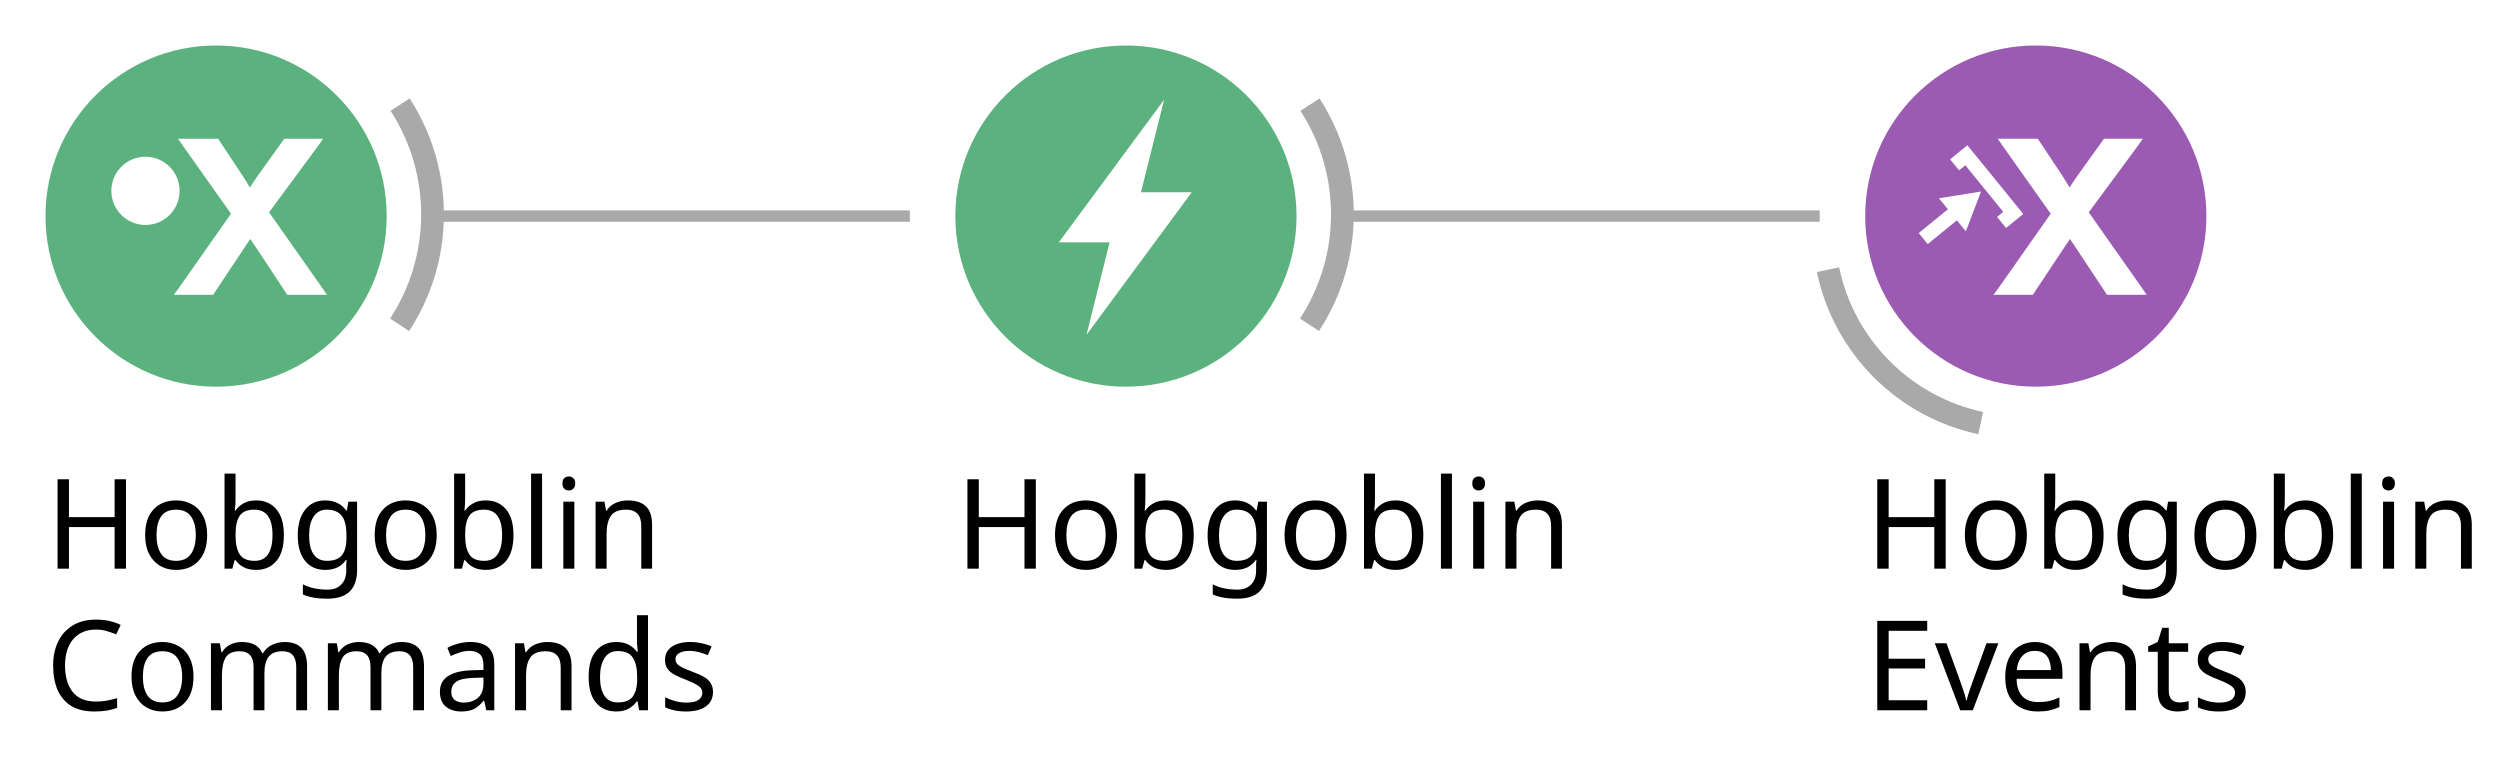
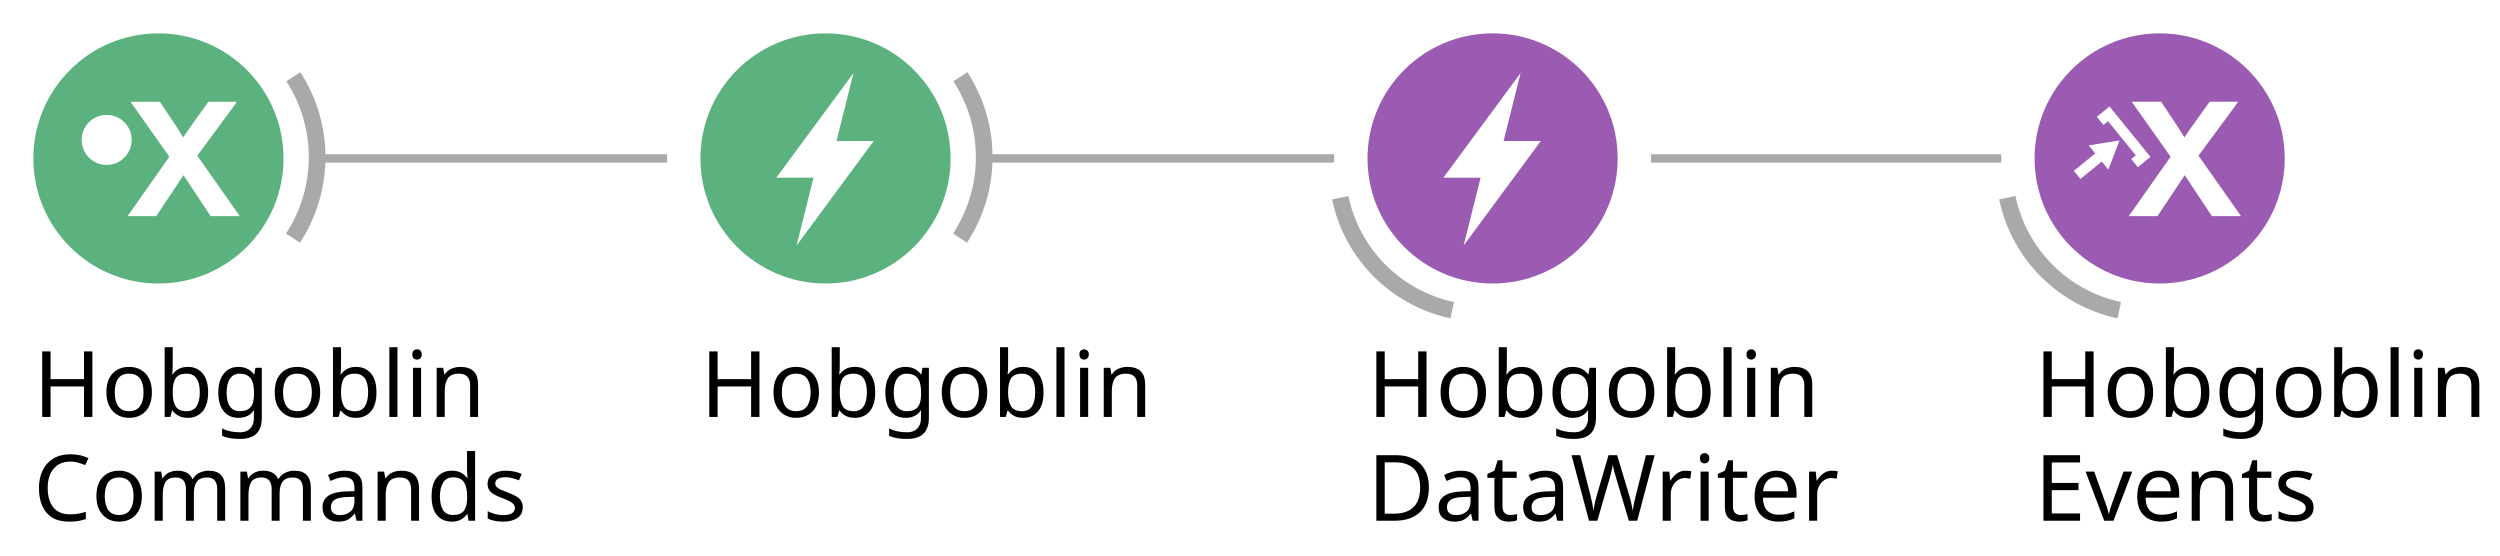
- <svg xmlns="http://www.w3.org/2000/svg" width="219.816" height="66.65" id="SvgGdi_output">
+ <svg xmlns="http://www.w3.org/2000/svg" width="299.816" height="66.65" id="SvgGdi_output">
  <style>text { fill: #000; } @media (prefers-color-scheme: dark) { text { fill: #eee; } }</style>
  <rect id="background" height="100.00%" style="fill:none;" width="100.00%" y="0.00" x="0.00" />
  <g style="shape-rendering:auto;" id="root_group">
-     <line y1="19.00" style="stroke:rgb(169,169,169);fill:none;stroke-linecap:butt;stroke-miterlimit:9;opacity:1;stroke-width:1;stroke-linejoin:miter;" id="2" x2="160.00" y2="19.00" x1="118.00" />
-     <line y1="19.00" style="stroke:rgb(169,169,169);fill:none;stroke-linecap:butt;stroke-miterlimit:9;opacity:1;stroke-width:1;stroke-linejoin:miter;" id="3" x2="80.00" y2="19.00" x1="38.00" />
-     <path style="stroke:rgb(169,169,169);fill:none;stroke-linecap:butt;stroke-miterlimit:9;opacity:1;stroke-width:2;stroke-linejoin:miter;" transform="matrix(1.00 0.00 0.00 1.00 164.00 4.00 ) " id="37" d="M 10.158 33.2 C 3.405 31.759 -1.861 26.469 -3.271 19.71 " />
-     <ellipse id="38" cy="15.00" cx="15.00" transform="matrix(1.00 0.00 0.00 1.00 164.00 4.00 ) " rx="15.00" ry="15.00" style="stroke:none;opacity:1;fill:rgb(155,91,179);" />
-     <path d="M 11.656 8.2 12 8.7 16.312 14.794 11.656 21.419 11.281 21.919 14.75 21.919 14.844 21.762 18 17.012 18.469 17.7 21.156 21.762 21.25 21.919 24.75 21.919 24.406 21.419 19.656 14.669 24.062 8.7 24.406 8.2 21 8.2 20.906 8.325 18.687 11.419 C 18.463 11.729 18.223 12.106 17.968 12.481 17.77 12.155 17.587 11.842 17.312 11.419 L 15.281 8.356 15.187 8.2 11.656 8.2 z " style="stroke:none;fill-rule:evenodd;opacity:1;fill:rgb(255,255,255);" transform="matrix(1.00 0.00 0.00 1.00 164.00 4.00 ) " id="44" />
-     <path style="stroke:rgb(255,255,255);fill:none;stroke-linecap:butt;stroke-miterlimit:9;opacity:1;stroke-width:1.25;stroke-linejoin:miter;" transform="matrix(1.00 0.00 0.00 1.00 164.00 4.00 ) " id="45" d="M 7.859 10.494 8.895 9.651 13.019 14.722 11.989 15.56 " />
-     <path style="stroke:rgb(255,255,255);fill:none;stroke-linecap:butt;stroke-miterlimit:9;opacity:1;stroke-width:1.25;stroke-linejoin:miter;" transform="matrix(1.00 0.00 0.00 1.00 164.00 4.00 ) " id="46" d="M 5.1 16.975 7.688 14.871 " />
-     <path style="stroke:none;fill-rule:evenodd;opacity:1;fill:rgb(255,255,255);" transform="matrix(1.00 0.00 0.00 1.00 164.00 4.00 ) " id="47" d="M 8.85 16.342 6.485 13.434 10.186 12.839 9.518 14.591 z " />
-     <text id="48" transform="matrix(1.00 0.00 0.00 1.00 0.00 0.00 ) " x="164.00px" y="39.00px" style="stroke:none;clip-path:url(#50_text_clipper);font-family:Microsoft Sans Serif;font-size:8.25pt;opacity:1;">
-       <tspan dy="8.25pt" id="52">Hobgoblin </tspan>
+     <line y1="19.00" style="stroke:rgb(169,169,169);fill:none;stroke-linecap:butt;stroke-miterlimit:9;opacity:1;stroke-width:1;stroke-linejoin:miter;" id="2" x2="240.00" y2="19.00" x1="198.00" />
+     <line y1="19.00" style="stroke:rgb(169,169,169);fill:none;stroke-linecap:butt;stroke-miterlimit:9;opacity:1;stroke-width:1;stroke-linejoin:miter;" id="3" x2="160.00" y2="19.00" x1="118.00" />
+     <line y1="19.00" style="stroke:rgb(169,169,169);fill:none;stroke-linecap:butt;stroke-miterlimit:9;opacity:1;stroke-width:1;stroke-linejoin:miter;" id="4" x2="80.00" y2="19.00" x1="38.00" />
+     <path d="M 10.158 33.2 C 3.405 31.759 -1.861 26.469 -3.271 19.71 " style="stroke:rgb(169,169,169);fill:none;stroke-linecap:butt;stroke-miterlimit:9;opacity:1;stroke-width:2;stroke-linejoin:miter;" transform="matrix(1.00 0.00 0.00 1.00 244.00 4.00 ) " id="38" />
+     <ellipse id="39" cy="15.00" cx="15.00" transform="matrix(1.00 0.00 0.00 1.00 244.00 4.00 ) " rx="15.00" ry="15.00" style="stroke:none;opacity:1;fill:rgb(155,91,179);" />
+     <path d="M 11.656 8.2 12 8.7 16.312 14.794 11.656 21.419 11.281 21.919 14.75 21.919 14.844 21.762 18 17.012 18.469 17.7 21.156 21.762 21.25 21.919 24.75 21.919 24.406 21.419 19.656 14.669 24.062 8.7 24.406 8.2 21 8.2 20.906 8.325 18.687 11.419 C 18.463 11.729 18.223 12.106 17.968 12.481 17.77 12.155 17.587 11.842 17.312 11.419 L 15.281 8.356 15.187 8.2 11.656 8.2 z " style="stroke:none;fill-rule:evenodd;opacity:1;fill:rgb(255,255,255);" transform="matrix(1.00 0.00 0.00 1.00 244.00 4.00 ) " id="45" />
+     <path style="stroke:rgb(255,255,255);fill:none;stroke-linecap:butt;stroke-miterlimit:9;opacity:1;stroke-width:1.25;stroke-linejoin:miter;" transform="matrix(1.00 0.00 0.00 1.00 244.00 4.00 ) " id="46" d="M 7.859 10.494 8.895 9.651 13.019 14.722 11.989 15.56 " />
+     <path style="stroke:rgb(255,255,255);fill:none;stroke-linecap:butt;stroke-miterlimit:9;opacity:1;stroke-width:1.25;stroke-linejoin:miter;" transform="matrix(1.00 0.00 0.00 1.00 244.00 4.00 ) " id="47" d="M 5.1 16.975 7.688 14.871 " />
+     <path style="stroke:none;fill-rule:evenodd;opacity:1;fill:rgb(255,255,255);" transform="matrix(1.00 0.00 0.00 1.00 244.00 4.00 ) " id="48" d="M 8.85 16.342 6.485 13.434 10.186 12.839 9.518 14.591 z " />
+     <text id="49" transform="matrix(1.00 0.00 0.00 1.00 0.00 0.00 ) " x="244.00px" y="39.00px" style="stroke:none;clip-path:url(#51_text_clipper);font-family:Microsoft Sans Serif;font-size:8.25pt;opacity:1;">
+       <tspan dy="8.25pt" id="53">Hobgoblin </tspan>
    </text>
-     <text id="54" transform="matrix(1.00 0.00 0.00 1.00 0.00 0.00 ) " x="164.00px" y="51.45px" style="stroke:none;clip-path:url(#56_text_clipper);font-family:Microsoft Sans Serif;font-size:8.25pt;opacity:1;">
-       <tspan dy="8.25pt" id="58">Events</tspan>
+     <text id="55" transform="matrix(1.00 0.00 0.00 1.00 0.00 0.00 ) " x="244.00px" y="51.45px" style="stroke:none;clip-path:url(#57_text_clipper);font-family:Microsoft Sans Serif;font-size:8.25pt;opacity:1;">
+       <tspan dy="8.25pt" id="59">Events</tspan>
    </text>
-     <path d="M 31.179 5.2 C 34.998 11.092 34.981 18.682 31.136 24.557 " style="stroke:rgb(169,169,169);fill:none;stroke-linecap:butt;stroke-miterlimit:9;opacity:1;stroke-width:2;stroke-linejoin:miter;" transform="matrix(1.00 0.00 0.00 1.00 84.00 4.00 ) " id="63" />
-     <ellipse id="64" cy="15.00" cx="15.00" transform="matrix(1.00 0.00 0.00 1.00 84.00 4.00 ) " rx="15.00" ry="15.00" style="stroke:none;opacity:1;fill:rgb(91,178,126);" />
-     <path style="stroke:none;fill-rule:evenodd;opacity:1;fill:rgb(255,255,255);" transform="matrix(1.00 0.00 0.00 1.00 84.00 4.00 ) " id="67" d="M 11.529 25.444 20.783 12.908 16.32 12.908 18.355 4.769 9.101 17.305 13.564 17.305 z " />
-     <text id="68" transform="matrix(1.00 0.00 0.00 1.00 0.00 0.00 ) " x="84.00px" y="39.00px" style="stroke:none;clip-path:url(#70_text_clipper);font-family:Microsoft Sans Serif;font-size:8.25pt;opacity:1;">
-       <tspan dy="8.25pt" id="72">Hobgoblin</tspan>
+     <path d="M 10.158 33.2 C 3.405 31.759 -1.861 26.469 -3.271 19.71 " style="stroke:rgb(169,169,169);fill:none;stroke-linecap:butt;stroke-miterlimit:9;opacity:1;stroke-width:2;stroke-linejoin:miter;" transform="matrix(1.00 0.00 0.00 1.00 164.00 4.00 ) " id="61" />
+     <ellipse id="62" cy="15.00" cx="15.00" transform="matrix(1.00 0.00 0.00 1.00 164.00 4.00 ) " rx="15.00" ry="15.00" style="stroke:none;opacity:1;fill:rgb(155,91,179);" />
+     <path d="M 11.529 25.444 20.783 12.908 16.32 12.908 18.355 4.769 9.101 17.305 13.564 17.305 z " style="stroke:none;fill-rule:evenodd;opacity:1;fill:rgb(255,255,255);" transform="matrix(1.00 0.00 0.00 1.00 164.00 4.00 ) " id="65" />
+     <text id="66" transform="matrix(1.00 0.00 0.00 1.00 0.00 0.00 ) " x="164.00px" y="39.00px" style="stroke:none;clip-path:url(#68_text_clipper);font-family:Microsoft Sans Serif;font-size:8.25pt;opacity:1;">
+       <tspan dy="8.25pt" id="70">Hobgoblin</tspan>
    </text>
-     <path d="M 31.179 5.2 C 34.998 11.092 34.981 18.682 31.136 24.557 " style="stroke:rgb(169,169,169);fill:none;stroke-linecap:butt;stroke-miterlimit:9;opacity:1;stroke-width:2;stroke-linejoin:miter;" transform="matrix(1.00 0.00 0.00 1.00 4.00 4.00 ) " id="74" />
-     <ellipse id="75" cy="15.00" cx="15.00" transform="matrix(1.00 0.00 0.00 1.00 4.00 4.00 ) " rx="15.00" ry="15.00" style="stroke:none;opacity:1;fill:rgb(91,178,126);" />
-     <path d="M 11.656 8.2 12 8.7 16.312 14.794 11.656 21.419 11.281 21.919 14.75 21.919 14.844 21.762 18 17.012 18.469 17.7 21.156 21.762 21.25 21.919 24.75 21.919 24.406 21.419 19.656 14.669 24.062 8.7 24.406 8.2 21 8.2 20.906 8.325 18.687 11.419 C 18.463 11.729 18.223 12.106 17.968 12.481 17.77 12.155 17.587 11.842 17.312 11.419 L 15.281 8.356 15.187 8.2 11.656 8.2 z " style="stroke:none;fill-rule:evenodd;opacity:1;fill:rgb(255,255,255);" transform="matrix(1.00 0.00 0.00 1.00 4.00 4.00 ) " id="79" />
-     <ellipse id="80" cy="12.78" cx="8.79" transform="matrix(1.00 0.00 0.00 1.00 4.00 4.00 ) " rx="3.00" ry="3.00" style="stroke:none;opacity:1;fill:rgb(255,255,255);" />
-     <text id="81" transform="matrix(1.00 0.00 0.00 1.00 0.00 0.00 ) " x="4.00px" y="39.00px" style="stroke:none;clip-path:url(#83_text_clipper);font-family:Microsoft Sans Serif;font-size:8.25pt;opacity:1;">
-       <tspan dy="8.25pt" id="85">Hobgoblin </tspan>
+     <text id="72" transform="matrix(1.00 0.00 0.00 1.00 0.00 0.00 ) " x="164.00px" y="51.45px" style="stroke:none;clip-path:url(#74_text_clipper);font-family:Microsoft Sans Serif;font-size:8.25pt;opacity:1;">
+       <tspan dy="8.25pt" id="76">DataWriter</tspan>
    </text>
-     <text id="87" transform="matrix(1.00 0.00 0.00 1.00 0.00 0.00 ) " x="4.00px" y="51.45px" style="stroke:none;clip-path:url(#89_text_clipper);font-family:Microsoft Sans Serif;font-size:8.25pt;opacity:1;">
-       <tspan dy="8.25pt" id="91">Commands</tspan>
+     <path d="M 31.179 5.2 C 34.998 11.092 34.981 18.682 31.136 24.557 " style="stroke:rgb(169,169,169);fill:none;stroke-linecap:butt;stroke-miterlimit:9;opacity:1;stroke-width:2;stroke-linejoin:miter;" transform="matrix(1.00 0.00 0.00 1.00 84.00 4.00 ) " id="81" />
+     <ellipse id="82" cy="15.00" cx="15.00" transform="matrix(1.00 0.00 0.00 1.00 84.00 4.00 ) " rx="15.00" ry="15.00" style="stroke:none;opacity:1;fill:rgb(91,178,126);" />
+     <path d="M 11.529 25.444 20.783 12.908 16.32 12.908 18.355 4.769 9.101 17.305 13.564 17.305 z " style="stroke:none;fill-rule:evenodd;opacity:1;fill:rgb(255,255,255);" transform="matrix(1.00 0.00 0.00 1.00 84.00 4.00 ) " id="83" />
+     <text id="84" transform="matrix(1.00 0.00 0.00 1.00 0.00 0.00 ) " x="84.00px" y="39.00px" style="stroke:none;clip-path:url(#86_text_clipper);font-family:Microsoft Sans Serif;font-size:8.25pt;opacity:1;">
+       <tspan dy="8.25pt" id="88">Hobgoblin</tspan>
+     </text>
+     <path d="M 31.179 5.2 C 34.998 11.092 34.981 18.682 31.136 24.557 " style="stroke:rgb(169,169,169);fill:none;stroke-linecap:butt;stroke-miterlimit:9;opacity:1;stroke-width:2;stroke-linejoin:miter;" transform="matrix(1.00 0.00 0.00 1.00 4.00 4.00 ) " id="90" />
+     <ellipse id="91" cy="15.00" cx="15.00" transform="matrix(1.00 0.00 0.00 1.00 4.00 4.00 ) " rx="15.00" ry="15.00" style="stroke:none;opacity:1;fill:rgb(91,178,126);" />
+     <path d="M 11.656 8.2 12 8.7 16.312 14.794 11.656 21.419 11.281 21.919 14.75 21.919 14.844 21.762 18 17.012 18.469 17.7 21.156 21.762 21.25 21.919 24.75 21.919 24.406 21.419 19.656 14.669 24.062 8.7 24.406 8.2 21 8.2 20.906 8.325 18.687 11.419 C 18.463 11.729 18.223 12.106 17.968 12.481 17.77 12.155 17.587 11.842 17.312 11.419 L 15.281 8.356 15.187 8.2 11.656 8.2 z " style="stroke:none;fill-rule:evenodd;opacity:1;fill:rgb(255,255,255);" transform="matrix(1.00 0.00 0.00 1.00 4.00 4.00 ) " id="95" />
+     <ellipse id="96" cy="12.78" cx="8.79" transform="matrix(1.00 0.00 0.00 1.00 4.00 4.00 ) " rx="3.00" ry="3.00" style="stroke:none;opacity:1;fill:rgb(255,255,255);" />
+     <text id="97" transform="matrix(1.00 0.00 0.00 1.00 0.00 0.00 ) " x="4.00px" y="39.00px" style="stroke:none;clip-path:url(#99_text_clipper);font-family:Microsoft Sans Serif;font-size:8.25pt;opacity:1;">
+       <tspan dy="8.25pt" id="101">Hobgoblin </tspan>
+     </text>
+     <text id="103" transform="matrix(1.00 0.00 0.00 1.00 0.00 0.00 ) " x="4.00px" y="51.45px" style="stroke:none;clip-path:url(#105_text_clipper);font-family:Microsoft Sans Serif;font-size:8.25pt;opacity:1;">
+       <tspan dy="8.25pt" id="107">Commands</tspan>
    </text>
  </g>
  <defs id="clips_hatches_and_gradients">
-     <clipPath id="50_text_clipper">
-       <rect x="164.00" y="39.00" width="54.82" height="27.65" id="51" />
+     <clipPath id="51_text_clipper">
+       <rect x="244.00" y="39.00" width="54.82" height="27.65" id="52" />
    </clipPath>
-     <clipPath id="56_text_clipper">
-       <rect x="164.00" y="51.45" width="54.82" height="27.65" id="57" />
+     <clipPath id="57_text_clipper">
+       <rect x="244.00" y="51.45" width="54.82" height="27.65" id="58" />
    </clipPath>
-     <clipPath id="70_text_clipper">
-       <rect x="84.00" y="39.00" width="54.82" height="13.83" id="71" />
+     <clipPath id="68_text_clipper">
+       <rect x="164.00" y="39.00" width="57.86" height="27.65" id="69" />
    </clipPath>
-     <clipPath id="83_text_clipper">
-       <rect x="4.00" y="39.00" width="61.59" height="27.65" id="84" />
+     <clipPath id="74_text_clipper">
+       <rect x="164.00" y="51.45" width="57.86" height="27.65" id="75" />
    </clipPath>
-     <clipPath id="89_text_clipper">
-       <rect x="4.00" y="51.45" width="61.59" height="27.65" id="90" />
+     <clipPath id="86_text_clipper">
+       <rect x="84.00" y="39.00" width="54.82" height="13.83" id="87" />
+     </clipPath>
+     <clipPath id="99_text_clipper">
+       <rect x="4.00" y="39.00" width="61.59" height="27.65" id="100" />
+     </clipPath>
+     <clipPath id="105_text_clipper">
+       <rect x="4.00" y="51.45" width="61.59" height="27.65" id="106" />
    </clipPath>
  </defs>
</svg>
